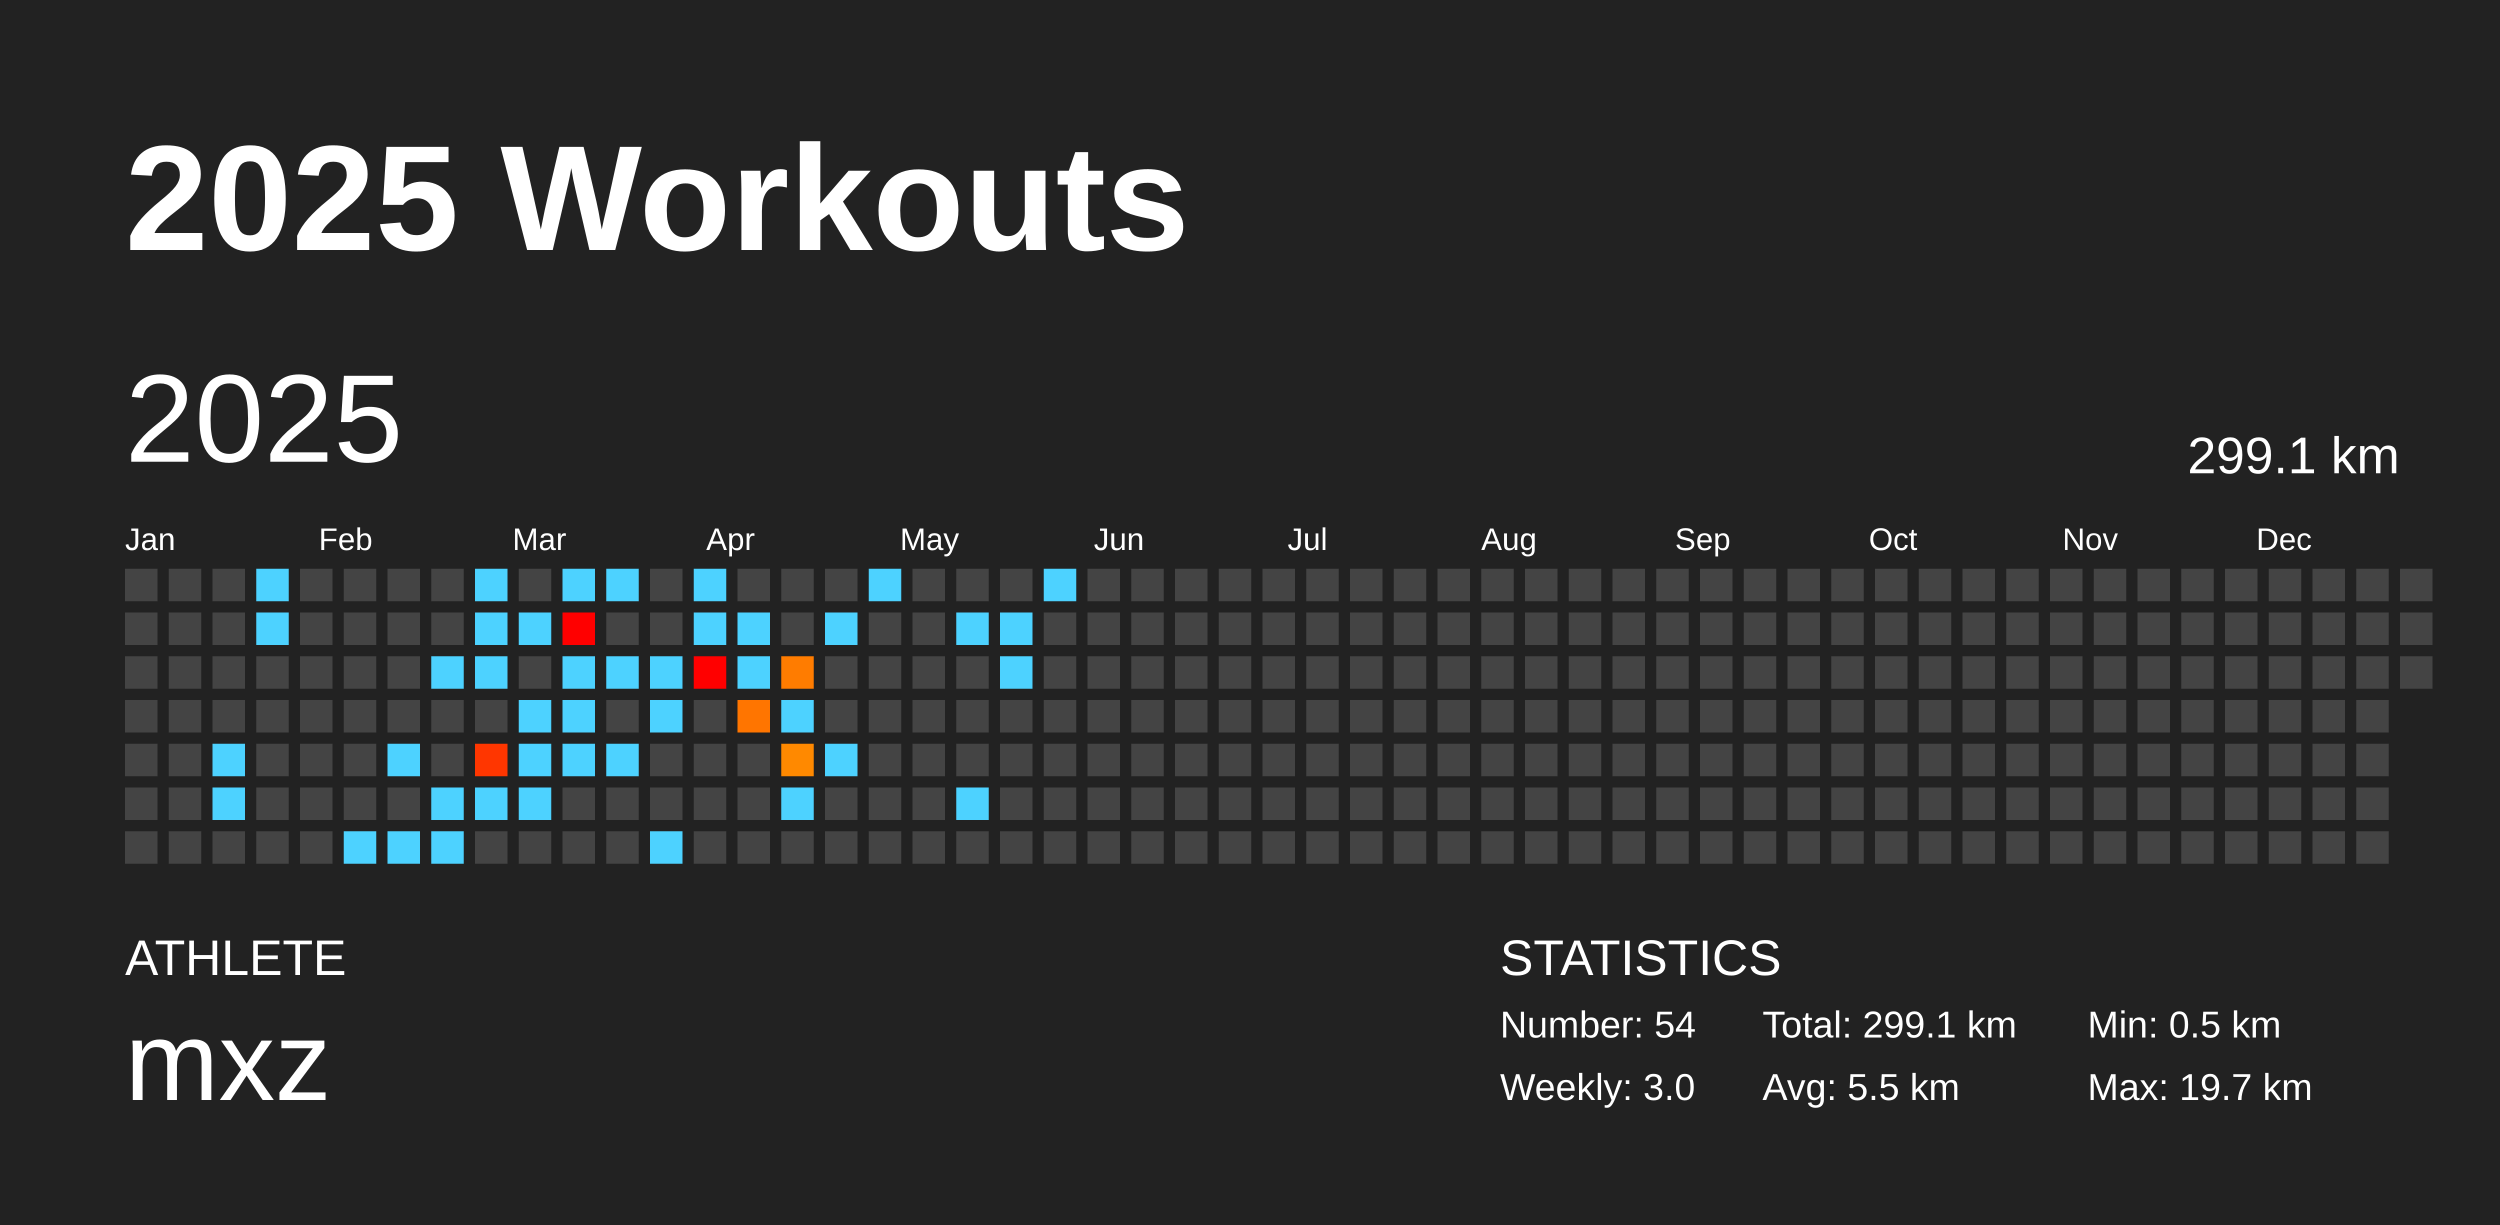
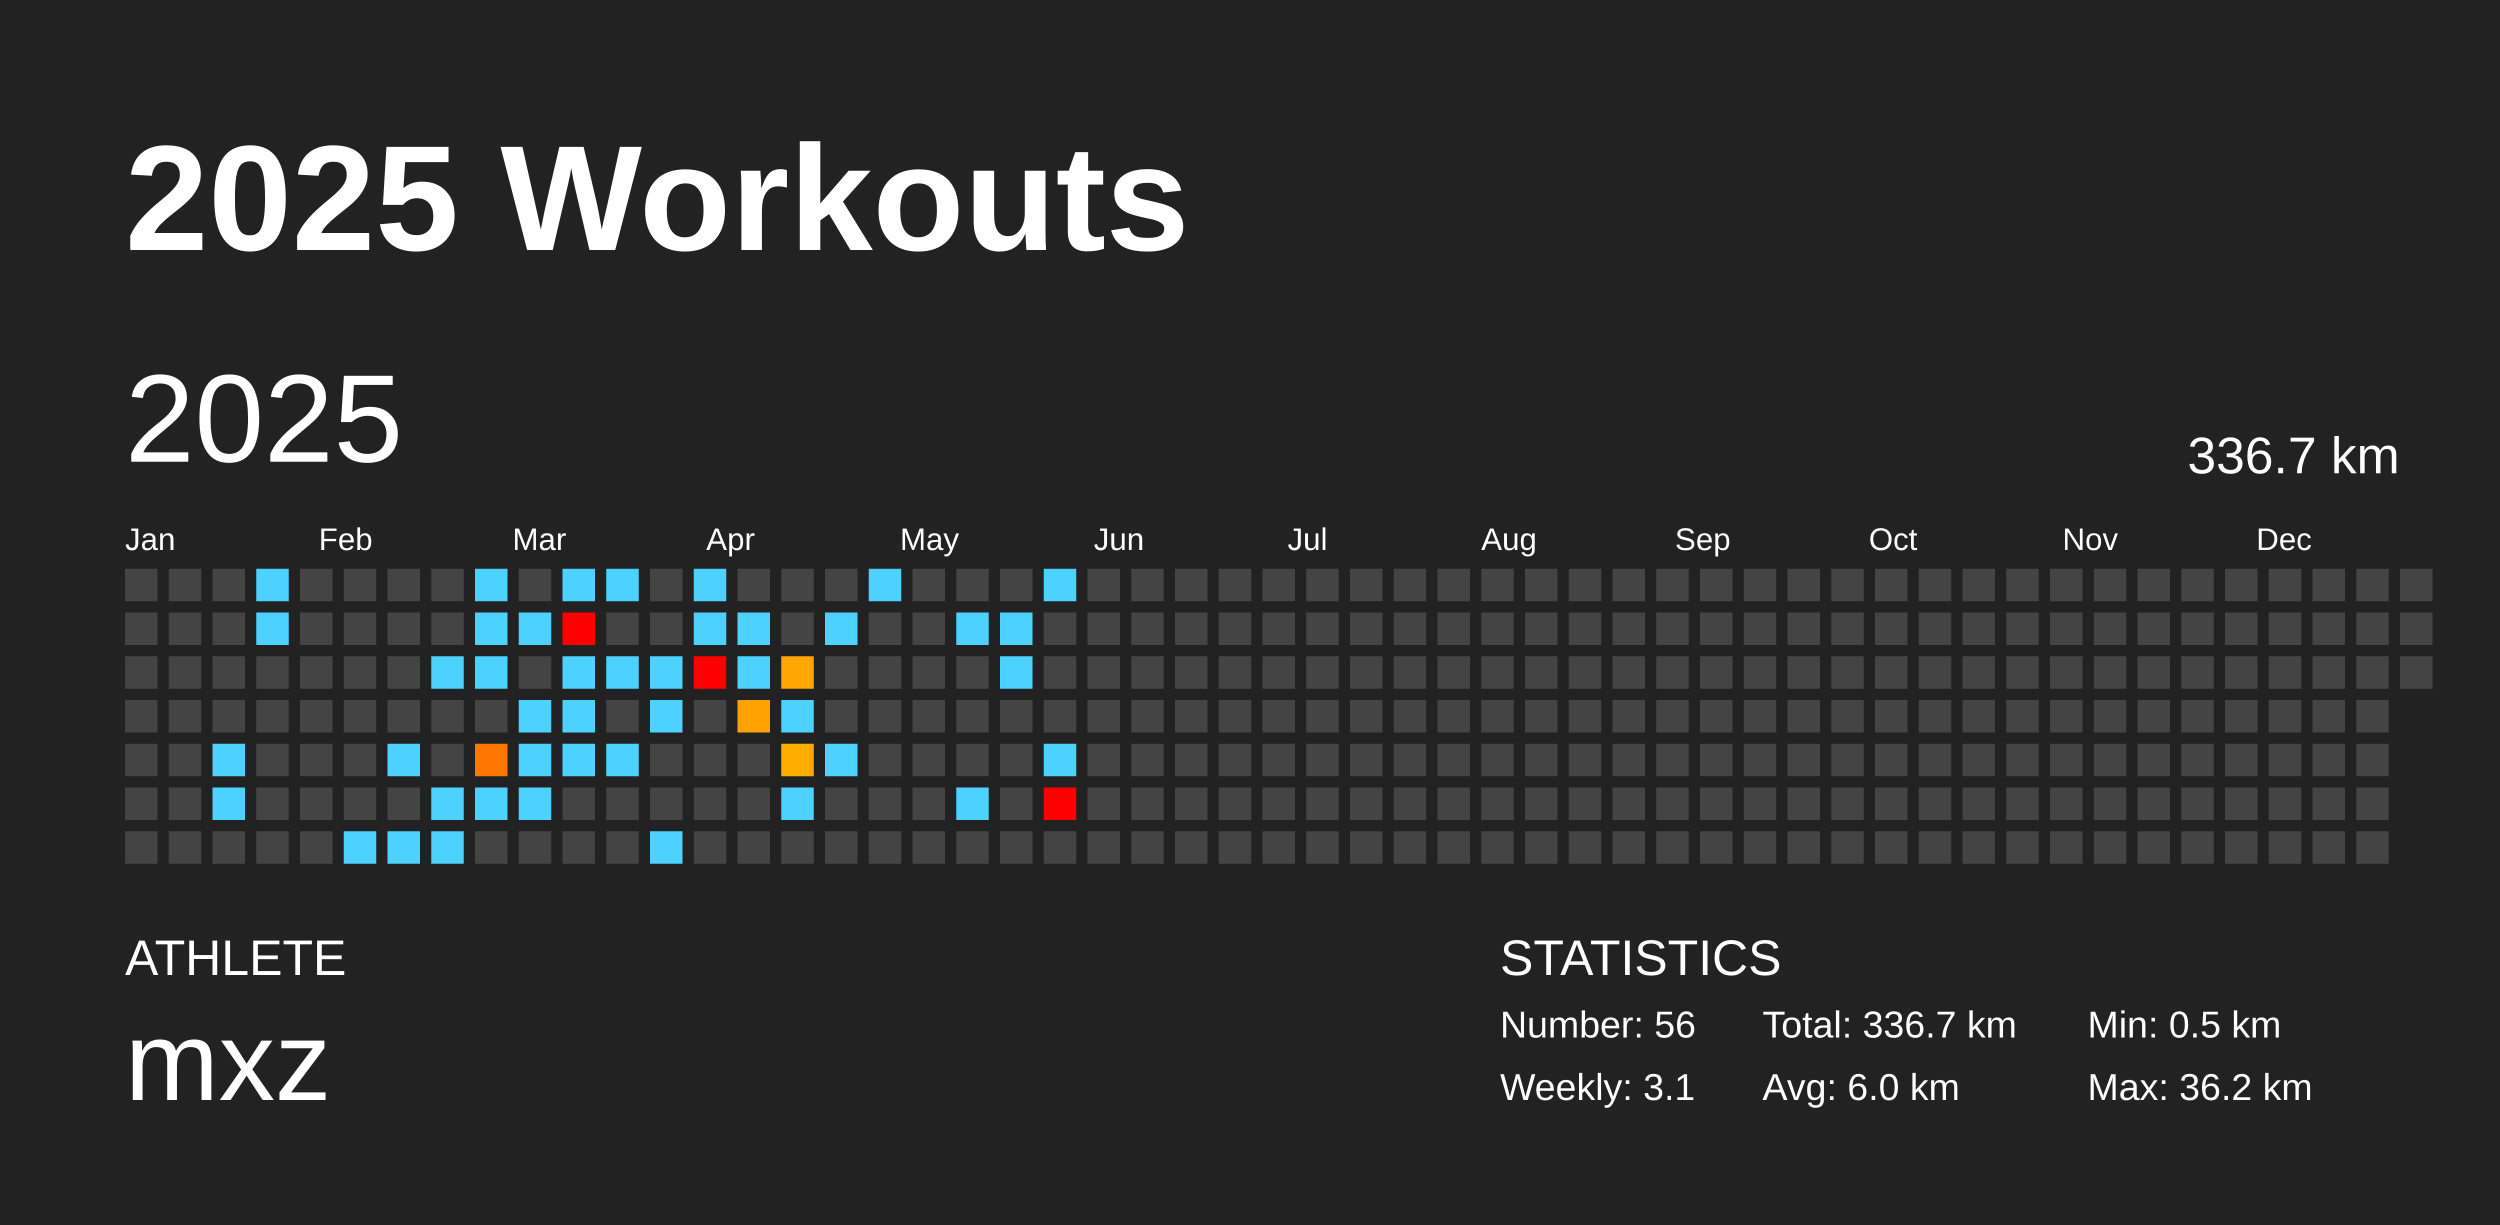
<svg xmlns="http://www.w3.org/2000/svg" baseProfile="full" height="98mm" version="1.1" viewBox="0,0,200,98" width="200mm">
  <defs />
  <rect fill="#222222" height="98" width="200" x="0" y="0" />
  <text fill="#FFFFFF" style="font-size:12px; font-family:Arial; font-weight:bold;" x="10" y="20">2025 Workouts</text>
  <text fill="#FFFFFF" style="font-size:4px; font-family:Arial" x="10" y="78">ATHLETE</text>
  <text fill="#FFFFFF" style="font-size:9px; font-family:Arial" x="10" y="88">mxz</text>
  <text fill="#FFFFFF" style="font-size:4px; font-family:Arial" x="120" y="78">STATISTICS</text>
-   <text fill="#FFFFFF" style="font-size:3px; font-family:Arial" x="120" y="83">Number: 54</text>
-   <text fill="#FFFFFF" style="font-size:3px; font-family:Arial" x="120" y="88">Weekly: 3.0</text>
-   <text fill="#FFFFFF" style="font-size:3px; font-family:Arial" x="141" y="83">Total: 299.1 km</text>
-   <text fill="#FFFFFF" style="font-size:3px; font-family:Arial" x="141" y="88">Avg: 5.5 km</text>
+   <text fill="#FFFFFF" style="font-size:3px; font-family:Arial" x="120" y="83">Number: 56</text>
+   <text fill="#FFFFFF" style="font-size:3px; font-family:Arial" x="120" y="88">Weekly: 3.1</text>
+   <text fill="#FFFFFF" style="font-size:3px; font-family:Arial" x="141" y="83">Total: 336.7 km</text>
+   <text fill="#FFFFFF" style="font-size:3px; font-family:Arial" x="141" y="88">Avg: 6.0 km</text>
  <text fill="#FFFFFF" style="font-size:3px; font-family:Arial" x="167" y="83">Min: 0.5 km</text>
-   <text fill="#FFFFFF" style="font-size:3px; font-family:Arial" x="167" y="88">Max: 19.7 km</text>
+   <text fill="#FFFFFF" style="font-size:3px; font-family:Arial" x="167" y="88">Max: 36.2 km</text>
  <text dominant-baseline="hanging" fill="#FFFFFF" style="font-size:10.0px; font-family:Arial;" x="10" y="30">2025</text>
-   <text dominant-baseline="hanging" fill="#FFFFFF" style="font-size:4.125px; font-family:Arial;" x="175" y="35">299.1 km</text>
+   <text dominant-baseline="hanging" fill="#FFFFFF" style="font-size:4.125px; font-family:Arial;" x="175" y="35">336.7 km</text>
  <text fill="#FFFFFF" style="font-size:2.5px; font-family:Arial" x="10.0" y="44">Jan</text>
  <text fill="#FFFFFF" style="font-size:2.5px; font-family:Arial" x="25.5" y="44">Feb</text>
  <text fill="#FFFFFF" style="font-size:2.5px; font-family:Arial" x="41.0" y="44">Mar</text>
  <text fill="#FFFFFF" style="font-size:2.5px; font-family:Arial" x="56.5" y="44">Apr</text>
  <text fill="#FFFFFF" style="font-size:2.5px; font-family:Arial" x="72.0" y="44">May</text>
  <text fill="#FFFFFF" style="font-size:2.5px; font-family:Arial" x="87.5" y="44">Jun</text>
  <text fill="#FFFFFF" style="font-size:2.5px; font-family:Arial" x="103.0" y="44">Jul</text>
  <text fill="#FFFFFF" style="font-size:2.5px; font-family:Arial" x="118.5" y="44">Aug</text>
  <text fill="#FFFFFF" style="font-size:2.5px; font-family:Arial" x="134.0" y="44">Sep</text>
  <text fill="#FFFFFF" style="font-size:2.5px; font-family:Arial" x="149.5" y="44">Oct</text>
  <text fill="#FFFFFF" style="font-size:2.5px; font-family:Arial" x="165.0" y="44">Nov</text>
  <text fill="#FFFFFF" style="font-size:2.5px; font-family:Arial" x="180.5" y="44">Dec</text>
  <rect fill="#444444" height="2.6" width="2.6" x="10.0" y="45.5" />
  <rect fill="#444444" height="2.6" width="2.6" x="10.0" y="49.0" />
  <rect fill="#444444" height="2.6" width="2.6" x="10.0" y="52.5" />
  <rect fill="#444444" height="2.6" width="2.6" x="10.0" y="56.0" />
  <rect fill="#444444" height="2.6" width="2.6" x="10.0" y="59.5" />
  <rect fill="#444444" height="2.6" width="2.6" x="10.0" y="63.0" />
  <rect fill="#444444" height="2.6" width="2.6" x="10.0" y="66.5" />
  <rect fill="#444444" height="2.6" width="2.6" x="13.5" y="45.5" />
  <rect fill="#444444" height="2.6" width="2.6" x="13.5" y="49.0" />
  <rect fill="#444444" height="2.6" width="2.6" x="13.5" y="52.5" />
  <rect fill="#444444" height="2.6" width="2.6" x="13.5" y="56.0" />
  <rect fill="#444444" height="2.6" width="2.6" x="13.5" y="59.5" />
  <rect fill="#444444" height="2.6" width="2.6" x="13.5" y="63.0" />
  <rect fill="#444444" height="2.6" width="2.6" x="13.5" y="66.5" />
  <rect fill="#444444" height="2.6" width="2.6" x="17.0" y="45.5" />
  <rect fill="#444444" height="2.6" width="2.6" x="17.0" y="49.0" />
  <rect fill="#444444" height="2.6" width="2.6" x="17.0" y="52.5" />
  <rect fill="#444444" height="2.6" width="2.6" x="17.0" y="56.0" />
  <rect fill="#4dd2ff" height="2.6" width="2.6" x="17.0" y="59.5" />
  <rect fill="#4dd2ff" height="2.6" width="2.6" x="17.0" y="63.0" />
  <rect fill="#444444" height="2.6" width="2.6" x="17.0" y="66.5" />
  <rect fill="#4dd2ff" height="2.6" width="2.6" x="20.5" y="45.5" />
  <rect fill="#4dd2ff" height="2.6" width="2.6" x="20.5" y="49.0" />
  <rect fill="#444444" height="2.6" width="2.6" x="20.5" y="52.5" />
  <rect fill="#444444" height="2.6" width="2.6" x="20.5" y="56.0" />
  <rect fill="#444444" height="2.6" width="2.6" x="20.5" y="59.5" />
  <rect fill="#444444" height="2.6" width="2.6" x="20.5" y="63.0" />
  <rect fill="#444444" height="2.6" width="2.6" x="20.5" y="66.5" />
  <rect fill="#444444" height="2.6" width="2.6" x="24.0" y="45.5" />
  <rect fill="#444444" height="2.6" width="2.6" x="24.0" y="49.0" />
  <rect fill="#444444" height="2.6" width="2.6" x="24.0" y="52.5" />
  <rect fill="#444444" height="2.6" width="2.6" x="24.0" y="56.0" />
  <rect fill="#444444" height="2.6" width="2.6" x="24.0" y="59.5" />
  <rect fill="#444444" height="2.6" width="2.6" x="24.0" y="63.0" />
  <rect fill="#444444" height="2.6" width="2.6" x="24.0" y="66.5" />
  <rect fill="#444444" height="2.6" width="2.6" x="27.5" y="45.5" />
  <rect fill="#444444" height="2.6" width="2.6" x="27.5" y="49.0" />
  <rect fill="#444444" height="2.6" width="2.6" x="27.5" y="52.5" />
  <rect fill="#444444" height="2.6" width="2.6" x="27.5" y="56.0" />
  <rect fill="#444444" height="2.6" width="2.6" x="27.5" y="59.5" />
  <rect fill="#444444" height="2.6" width="2.6" x="27.5" y="63.0" />
  <rect fill="#4dd2ff" height="2.6" width="2.6" x="27.5" y="66.5" />
  <rect fill="#444444" height="2.6" width="2.6" x="31.0" y="45.5" />
  <rect fill="#444444" height="2.6" width="2.6" x="31.0" y="49.0" />
  <rect fill="#444444" height="2.6" width="2.6" x="31.0" y="52.5" />
  <rect fill="#444444" height="2.6" width="2.6" x="31.0" y="56.0" />
  <rect fill="#4dd2ff" height="2.6" width="2.6" x="31.0" y="59.5" />
  <rect fill="#444444" height="2.6" width="2.6" x="31.0" y="63.0" />
  <rect fill="#4dd2ff" height="2.6" width="2.6" x="31.0" y="66.5" />
  <rect fill="#444444" height="2.6" width="2.6" x="34.5" y="45.5" />
  <rect fill="#444444" height="2.6" width="2.6" x="34.5" y="49.0" />
  <rect fill="#4dd2ff" height="2.6" width="2.6" x="34.5" y="52.5" />
  <rect fill="#444444" height="2.6" width="2.6" x="34.5" y="56.0" />
  <rect fill="#444444" height="2.6" width="2.6" x="34.5" y="59.5" />
  <rect fill="#4dd2ff" height="2.6" width="2.6" x="34.5" y="63.0" />
  <rect fill="#4dd2ff" height="2.6" width="2.6" x="34.5" y="66.5" />
  <rect fill="#4dd2ff" height="2.6" width="2.6" x="38.0" y="45.5" />
  <rect fill="#4dd2ff" height="2.6" width="2.6" x="38.0" y="49.0" />
  <rect fill="#4dd2ff" height="2.6" width="2.6" x="38.0" y="52.5" />
  <rect fill="#444444" height="2.6" width="2.6" x="38.0" y="56.0" />
-   <rect fill="#ff3600" height="2.6" width="2.6" x="38.0" y="59.5" />
+   <rect fill="#ff7600" height="2.6" width="2.6" x="38.0" y="59.5" />
  <rect fill="#4dd2ff" height="2.6" width="2.6" x="38.0" y="63.0" />
  <rect fill="#444444" height="2.6" width="2.6" x="38.0" y="66.5" />
  <rect fill="#444444" height="2.6" width="2.6" x="41.5" y="45.5" />
  <rect fill="#4dd2ff" height="2.6" width="2.6" x="41.5" y="49.0" />
  <rect fill="#444444" height="2.6" width="2.6" x="41.5" y="52.5" />
  <rect fill="#4dd2ff" height="2.6" width="2.6" x="41.5" y="56.0" />
  <rect fill="#4dd2ff" height="2.6" width="2.6" x="41.5" y="59.5" />
  <rect fill="#4dd2ff" height="2.6" width="2.6" x="41.5" y="63.0" />
  <rect fill="#444444" height="2.6" width="2.6" x="41.5" y="66.5" />
  <rect fill="#4dd2ff" height="2.6" width="2.6" x="45.0" y="45.5" />
  <rect fill="red" height="2.6" width="2.6" x="45.0" y="49.0" />
  <rect fill="#4dd2ff" height="2.6" width="2.6" x="45.0" y="52.5" />
  <rect fill="#4dd2ff" height="2.6" width="2.6" x="45.0" y="56.0" />
  <rect fill="#4dd2ff" height="2.6" width="2.6" x="45.0" y="59.5" />
  <rect fill="#444444" height="2.6" width="2.6" x="45.0" y="63.0" />
  <rect fill="#444444" height="2.6" width="2.6" x="45.0" y="66.5" />
  <rect fill="#4dd2ff" height="2.6" width="2.6" x="48.5" y="45.5" />
  <rect fill="#444444" height="2.6" width="2.6" x="48.5" y="49.0" />
  <rect fill="#4dd2ff" height="2.6" width="2.6" x="48.5" y="52.5" />
  <rect fill="#444444" height="2.6" width="2.6" x="48.5" y="56.0" />
  <rect fill="#4dd2ff" height="2.6" width="2.6" x="48.5" y="59.5" />
  <rect fill="#444444" height="2.6" width="2.6" x="48.5" y="63.0" />
  <rect fill="#444444" height="2.6" width="2.6" x="48.5" y="66.5" />
  <rect fill="#444444" height="2.6" width="2.6" x="52.0" y="45.5" />
  <rect fill="#444444" height="2.6" width="2.6" x="52.0" y="49.0" />
  <rect fill="#4dd2ff" height="2.6" width="2.6" x="52.0" y="52.5" />
  <rect fill="#4dd2ff" height="2.6" width="2.6" x="52.0" y="56.0" />
  <rect fill="#444444" height="2.6" width="2.6" x="52.0" y="59.5" />
  <rect fill="#444444" height="2.6" width="2.6" x="52.0" y="63.0" />
  <rect fill="#4dd2ff" height="2.6" width="2.6" x="52.0" y="66.5" />
  <rect fill="#4dd2ff" height="2.6" width="2.6" x="55.5" y="45.5" />
  <rect fill="#4dd2ff" height="2.6" width="2.6" x="55.5" y="49.0" />
  <rect fill="red" height="2.6" width="2.6" x="55.5" y="52.5" />
  <rect fill="#444444" height="2.6" width="2.6" x="55.5" y="56.0" />
  <rect fill="#444444" height="2.6" width="2.6" x="55.5" y="59.5" />
  <rect fill="#444444" height="2.6" width="2.6" x="55.5" y="63.0" />
  <rect fill="#444444" height="2.6" width="2.6" x="55.5" y="66.5" />
  <rect fill="#444444" height="2.6" width="2.6" x="59.0" y="45.5" />
  <rect fill="#4dd2ff" height="2.6" width="2.6" x="59.0" y="49.0" />
  <rect fill="#4dd2ff" height="2.6" width="2.6" x="59.0" y="52.5" />
-   <rect fill="#ff7500" height="2.6" width="2.6" x="59.0" y="56.0" />
+   <rect fill="#ffa100" height="2.6" width="2.6" x="59.0" y="56.0" />
  <rect fill="#444444" height="2.6" width="2.6" x="59.0" y="59.5" />
  <rect fill="#444444" height="2.6" width="2.6" x="59.0" y="63.0" />
  <rect fill="#444444" height="2.6" width="2.6" x="59.0" y="66.5" />
  <rect fill="#444444" height="2.6" width="2.6" x="62.5" y="45.5" />
  <rect fill="#444444" height="2.6" width="2.6" x="62.5" y="49.0" />
-   <rect fill="#ff7c00" height="2.6" width="2.6" x="62.5" y="52.5" />
+   <rect fill="#ffa600" height="2.6" width="2.6" x="62.5" y="52.5" />
  <rect fill="#4dd2ff" height="2.6" width="2.6" x="62.5" y="56.0" />
-   <rect fill="#ff8900" height="2.6" width="2.6" x="62.5" y="59.5" />
+   <rect fill="#ffae00" height="2.6" width="2.6" x="62.5" y="59.5" />
  <rect fill="#4dd2ff" height="2.6" width="2.6" x="62.5" y="63.0" />
  <rect fill="#444444" height="2.6" width="2.6" x="62.5" y="66.5" />
  <rect fill="#444444" height="2.6" width="2.6" x="66.0" y="45.5" />
  <rect fill="#4dd2ff" height="2.6" width="2.6" x="66.0" y="49.0" />
  <rect fill="#444444" height="2.6" width="2.6" x="66.0" y="52.5" />
  <rect fill="#444444" height="2.6" width="2.6" x="66.0" y="56.0" />
  <rect fill="#4dd2ff" height="2.6" width="2.6" x="66.0" y="59.5" />
  <rect fill="#444444" height="2.6" width="2.6" x="66.0" y="63.0" />
  <rect fill="#444444" height="2.6" width="2.6" x="66.0" y="66.5" />
  <rect fill="#4dd2ff" height="2.6" width="2.6" x="69.5" y="45.5" />
  <rect fill="#444444" height="2.6" width="2.6" x="69.5" y="49.0" />
  <rect fill="#444444" height="2.6" width="2.6" x="69.5" y="52.5" />
  <rect fill="#444444" height="2.6" width="2.6" x="69.5" y="56.0" />
  <rect fill="#444444" height="2.6" width="2.6" x="69.5" y="59.5" />
  <rect fill="#444444" height="2.6" width="2.6" x="69.5" y="63.0" />
  <rect fill="#444444" height="2.6" width="2.6" x="69.5" y="66.5" />
  <rect fill="#444444" height="2.6" width="2.6" x="73.0" y="45.5" />
  <rect fill="#444444" height="2.6" width="2.6" x="73.0" y="49.0" />
  <rect fill="#444444" height="2.6" width="2.6" x="73.0" y="52.5" />
  <rect fill="#444444" height="2.6" width="2.6" x="73.0" y="56.0" />
  <rect fill="#444444" height="2.6" width="2.6" x="73.0" y="59.5" />
  <rect fill="#444444" height="2.6" width="2.6" x="73.0" y="63.0" />
  <rect fill="#444444" height="2.6" width="2.6" x="73.0" y="66.5" />
  <rect fill="#444444" height="2.6" width="2.6" x="76.5" y="45.5" />
  <rect fill="#4dd2ff" height="2.6" width="2.6" x="76.5" y="49.0" />
  <rect fill="#444444" height="2.6" width="2.6" x="76.5" y="52.5" />
  <rect fill="#444444" height="2.6" width="2.6" x="76.5" y="56.0" />
  <rect fill="#444444" height="2.6" width="2.6" x="76.5" y="59.5" />
  <rect fill="#4dd2ff" height="2.6" width="2.6" x="76.5" y="63.0" />
  <rect fill="#444444" height="2.6" width="2.6" x="76.5" y="66.5" />
  <rect fill="#444444" height="2.6" width="2.6" x="80.0" y="45.5" />
  <rect fill="#4dd2ff" height="2.6" width="2.6" x="80.0" y="49.0" />
  <rect fill="#4dd2ff" height="2.6" width="2.6" x="80.0" y="52.5" />
  <rect fill="#444444" height="2.6" width="2.6" x="80.0" y="56.0" />
  <rect fill="#444444" height="2.6" width="2.6" x="80.0" y="59.5" />
  <rect fill="#444444" height="2.6" width="2.6" x="80.0" y="63.0" />
  <rect fill="#444444" height="2.6" width="2.6" x="80.0" y="66.5" />
  <rect fill="#4dd2ff" height="2.6" width="2.6" x="83.5" y="45.5" />
  <rect fill="#444444" height="2.6" width="2.6" x="83.5" y="49.0" />
  <rect fill="#444444" height="2.6" width="2.6" x="83.5" y="52.5" />
  <rect fill="#444444" height="2.6" width="2.6" x="83.5" y="56.0" />
-   <rect fill="#444444" height="2.6" width="2.6" x="83.5" y="59.5" />
-   <rect fill="#444444" height="2.6" width="2.6" x="83.5" y="63.0" />
+   <rect fill="#4dd2ff" height="2.6" width="2.6" x="83.5" y="59.5" />
+   <rect fill="red" height="2.6" width="2.6" x="83.5" y="63.0" />
  <rect fill="#444444" height="2.6" width="2.6" x="83.5" y="66.5" />
  <rect fill="#444444" height="2.6" width="2.6" x="87.0" y="45.5" />
  <rect fill="#444444" height="2.6" width="2.6" x="87.0" y="49.0" />
  <rect fill="#444444" height="2.6" width="2.6" x="87.0" y="52.5" />
  <rect fill="#444444" height="2.6" width="2.6" x="87.0" y="56.0" />
  <rect fill="#444444" height="2.6" width="2.6" x="87.0" y="59.5" />
  <rect fill="#444444" height="2.6" width="2.6" x="87.0" y="63.0" />
  <rect fill="#444444" height="2.6" width="2.6" x="87.0" y="66.5" />
  <rect fill="#444444" height="2.6" width="2.6" x="90.5" y="45.5" />
  <rect fill="#444444" height="2.6" width="2.6" x="90.5" y="49.0" />
  <rect fill="#444444" height="2.6" width="2.6" x="90.5" y="52.5" />
  <rect fill="#444444" height="2.6" width="2.6" x="90.5" y="56.0" />
  <rect fill="#444444" height="2.6" width="2.6" x="90.5" y="59.5" />
  <rect fill="#444444" height="2.6" width="2.6" x="90.5" y="63.0" />
  <rect fill="#444444" height="2.6" width="2.6" x="90.5" y="66.5" />
  <rect fill="#444444" height="2.6" width="2.6" x="94.0" y="45.5" />
  <rect fill="#444444" height="2.6" width="2.6" x="94.0" y="49.0" />
  <rect fill="#444444" height="2.6" width="2.6" x="94.0" y="52.5" />
  <rect fill="#444444" height="2.6" width="2.6" x="94.0" y="56.0" />
  <rect fill="#444444" height="2.6" width="2.6" x="94.0" y="59.5" />
  <rect fill="#444444" height="2.6" width="2.6" x="94.0" y="63.0" />
  <rect fill="#444444" height="2.6" width="2.6" x="94.0" y="66.5" />
  <rect fill="#444444" height="2.6" width="2.6" x="97.5" y="45.5" />
  <rect fill="#444444" height="2.6" width="2.6" x="97.5" y="49.0" />
  <rect fill="#444444" height="2.6" width="2.6" x="97.5" y="52.5" />
  <rect fill="#444444" height="2.6" width="2.6" x="97.5" y="56.0" />
  <rect fill="#444444" height="2.6" width="2.6" x="97.5" y="59.5" />
  <rect fill="#444444" height="2.6" width="2.6" x="97.5" y="63.0" />
  <rect fill="#444444" height="2.6" width="2.6" x="97.5" y="66.5" />
  <rect fill="#444444" height="2.6" width="2.6" x="101.0" y="45.5" />
  <rect fill="#444444" height="2.6" width="2.6" x="101.0" y="49.0" />
  <rect fill="#444444" height="2.6" width="2.6" x="101.0" y="52.5" />
  <rect fill="#444444" height="2.6" width="2.6" x="101.0" y="56.0" />
  <rect fill="#444444" height="2.6" width="2.6" x="101.0" y="59.5" />
  <rect fill="#444444" height="2.6" width="2.6" x="101.0" y="63.0" />
  <rect fill="#444444" height="2.6" width="2.6" x="101.0" y="66.5" />
  <rect fill="#444444" height="2.6" width="2.6" x="104.5" y="45.5" />
  <rect fill="#444444" height="2.6" width="2.6" x="104.5" y="49.0" />
  <rect fill="#444444" height="2.6" width="2.6" x="104.5" y="52.5" />
  <rect fill="#444444" height="2.6" width="2.6" x="104.5" y="56.0" />
  <rect fill="#444444" height="2.6" width="2.6" x="104.5" y="59.5" />
  <rect fill="#444444" height="2.6" width="2.6" x="104.5" y="63.0" />
  <rect fill="#444444" height="2.6" width="2.6" x="104.5" y="66.5" />
  <rect fill="#444444" height="2.6" width="2.6" x="108.0" y="45.5" />
  <rect fill="#444444" height="2.6" width="2.6" x="108.0" y="49.0" />
  <rect fill="#444444" height="2.6" width="2.6" x="108.0" y="52.5" />
  <rect fill="#444444" height="2.6" width="2.6" x="108.0" y="56.0" />
  <rect fill="#444444" height="2.6" width="2.6" x="108.0" y="59.5" />
  <rect fill="#444444" height="2.6" width="2.6" x="108.0" y="63.0" />
  <rect fill="#444444" height="2.6" width="2.6" x="108.0" y="66.5" />
  <rect fill="#444444" height="2.6" width="2.6" x="111.5" y="45.5" />
  <rect fill="#444444" height="2.6" width="2.6" x="111.5" y="49.0" />
  <rect fill="#444444" height="2.6" width="2.6" x="111.5" y="52.5" />
  <rect fill="#444444" height="2.6" width="2.6" x="111.5" y="56.0" />
  <rect fill="#444444" height="2.6" width="2.6" x="111.5" y="59.5" />
  <rect fill="#444444" height="2.6" width="2.6" x="111.5" y="63.0" />
  <rect fill="#444444" height="2.6" width="2.6" x="111.5" y="66.5" />
  <rect fill="#444444" height="2.6" width="2.6" x="115.0" y="45.5" />
  <rect fill="#444444" height="2.6" width="2.6" x="115.0" y="49.0" />
  <rect fill="#444444" height="2.6" width="2.6" x="115.0" y="52.5" />
  <rect fill="#444444" height="2.6" width="2.6" x="115.0" y="56.0" />
  <rect fill="#444444" height="2.6" width="2.6" x="115.0" y="59.5" />
  <rect fill="#444444" height="2.6" width="2.6" x="115.0" y="63.0" />
  <rect fill="#444444" height="2.6" width="2.6" x="115.0" y="66.5" />
  <rect fill="#444444" height="2.6" width="2.6" x="118.5" y="45.5" />
  <rect fill="#444444" height="2.6" width="2.6" x="118.5" y="49.0" />
  <rect fill="#444444" height="2.6" width="2.6" x="118.5" y="52.5" />
  <rect fill="#444444" height="2.6" width="2.6" x="118.5" y="56.0" />
  <rect fill="#444444" height="2.6" width="2.6" x="118.5" y="59.5" />
  <rect fill="#444444" height="2.6" width="2.6" x="118.5" y="63.0" />
  <rect fill="#444444" height="2.6" width="2.6" x="118.5" y="66.5" />
  <rect fill="#444444" height="2.6" width="2.6" x="122.0" y="45.5" />
  <rect fill="#444444" height="2.6" width="2.6" x="122.0" y="49.0" />
  <rect fill="#444444" height="2.6" width="2.6" x="122.0" y="52.5" />
  <rect fill="#444444" height="2.6" width="2.6" x="122.0" y="56.0" />
  <rect fill="#444444" height="2.6" width="2.6" x="122.0" y="59.5" />
  <rect fill="#444444" height="2.6" width="2.6" x="122.0" y="63.0" />
  <rect fill="#444444" height="2.6" width="2.6" x="122.0" y="66.5" />
  <rect fill="#444444" height="2.6" width="2.6" x="125.5" y="45.5" />
  <rect fill="#444444" height="2.6" width="2.6" x="125.5" y="49.0" />
  <rect fill="#444444" height="2.6" width="2.6" x="125.5" y="52.5" />
  <rect fill="#444444" height="2.6" width="2.6" x="125.5" y="56.0" />
  <rect fill="#444444" height="2.6" width="2.6" x="125.5" y="59.5" />
  <rect fill="#444444" height="2.6" width="2.6" x="125.5" y="63.0" />
  <rect fill="#444444" height="2.6" width="2.6" x="125.5" y="66.5" />
  <rect fill="#444444" height="2.6" width="2.6" x="129.0" y="45.5" />
  <rect fill="#444444" height="2.6" width="2.6" x="129.0" y="49.0" />
  <rect fill="#444444" height="2.6" width="2.6" x="129.0" y="52.5" />
  <rect fill="#444444" height="2.6" width="2.6" x="129.0" y="56.0" />
  <rect fill="#444444" height="2.6" width="2.6" x="129.0" y="59.5" />
  <rect fill="#444444" height="2.6" width="2.6" x="129.0" y="63.0" />
  <rect fill="#444444" height="2.6" width="2.6" x="129.0" y="66.5" />
  <rect fill="#444444" height="2.6" width="2.6" x="132.5" y="45.5" />
  <rect fill="#444444" height="2.6" width="2.6" x="132.5" y="49.0" />
  <rect fill="#444444" height="2.6" width="2.6" x="132.5" y="52.5" />
  <rect fill="#444444" height="2.6" width="2.6" x="132.5" y="56.0" />
  <rect fill="#444444" height="2.6" width="2.6" x="132.5" y="59.5" />
  <rect fill="#444444" height="2.6" width="2.6" x="132.5" y="63.0" />
  <rect fill="#444444" height="2.6" width="2.6" x="132.5" y="66.5" />
  <rect fill="#444444" height="2.6" width="2.6" x="136.0" y="45.5" />
  <rect fill="#444444" height="2.6" width="2.6" x="136.0" y="49.0" />
  <rect fill="#444444" height="2.6" width="2.6" x="136.0" y="52.5" />
  <rect fill="#444444" height="2.6" width="2.6" x="136.0" y="56.0" />
  <rect fill="#444444" height="2.6" width="2.6" x="136.0" y="59.5" />
  <rect fill="#444444" height="2.6" width="2.6" x="136.0" y="63.0" />
  <rect fill="#444444" height="2.6" width="2.6" x="136.0" y="66.5" />
  <rect fill="#444444" height="2.6" width="2.6" x="139.5" y="45.5" />
  <rect fill="#444444" height="2.6" width="2.6" x="139.5" y="49.0" />
  <rect fill="#444444" height="2.6" width="2.6" x="139.5" y="52.5" />
  <rect fill="#444444" height="2.6" width="2.6" x="139.5" y="56.0" />
  <rect fill="#444444" height="2.6" width="2.6" x="139.5" y="59.5" />
  <rect fill="#444444" height="2.6" width="2.6" x="139.5" y="63.0" />
  <rect fill="#444444" height="2.6" width="2.6" x="139.5" y="66.5" />
  <rect fill="#444444" height="2.6" width="2.6" x="143.0" y="45.5" />
  <rect fill="#444444" height="2.6" width="2.6" x="143.0" y="49.0" />
  <rect fill="#444444" height="2.6" width="2.6" x="143.0" y="52.5" />
  <rect fill="#444444" height="2.6" width="2.6" x="143.0" y="56.0" />
  <rect fill="#444444" height="2.6" width="2.6" x="143.0" y="59.5" />
  <rect fill="#444444" height="2.6" width="2.6" x="143.0" y="63.0" />
  <rect fill="#444444" height="2.6" width="2.6" x="143.0" y="66.5" />
  <rect fill="#444444" height="2.6" width="2.6" x="146.5" y="45.5" />
  <rect fill="#444444" height="2.6" width="2.6" x="146.5" y="49.0" />
  <rect fill="#444444" height="2.6" width="2.6" x="146.5" y="52.5" />
  <rect fill="#444444" height="2.6" width="2.6" x="146.5" y="56.0" />
  <rect fill="#444444" height="2.6" width="2.6" x="146.5" y="59.5" />
  <rect fill="#444444" height="2.6" width="2.6" x="146.5" y="63.0" />
  <rect fill="#444444" height="2.6" width="2.6" x="146.5" y="66.5" />
  <rect fill="#444444" height="2.6" width="2.6" x="150.0" y="45.5" />
  <rect fill="#444444" height="2.6" width="2.6" x="150.0" y="49.0" />
  <rect fill="#444444" height="2.6" width="2.6" x="150.0" y="52.5" />
  <rect fill="#444444" height="2.6" width="2.6" x="150.0" y="56.0" />
  <rect fill="#444444" height="2.6" width="2.6" x="150.0" y="59.5" />
  <rect fill="#444444" height="2.6" width="2.6" x="150.0" y="63.0" />
  <rect fill="#444444" height="2.6" width="2.6" x="150.0" y="66.5" />
  <rect fill="#444444" height="2.6" width="2.6" x="153.5" y="45.5" />
  <rect fill="#444444" height="2.6" width="2.6" x="153.5" y="49.0" />
  <rect fill="#444444" height="2.6" width="2.6" x="153.5" y="52.5" />
  <rect fill="#444444" height="2.6" width="2.6" x="153.5" y="56.0" />
  <rect fill="#444444" height="2.6" width="2.6" x="153.5" y="59.5" />
  <rect fill="#444444" height="2.6" width="2.6" x="153.5" y="63.0" />
  <rect fill="#444444" height="2.6" width="2.6" x="153.5" y="66.5" />
  <rect fill="#444444" height="2.6" width="2.6" x="157.0" y="45.5" />
  <rect fill="#444444" height="2.6" width="2.6" x="157.0" y="49.0" />
  <rect fill="#444444" height="2.6" width="2.6" x="157.0" y="52.5" />
  <rect fill="#444444" height="2.6" width="2.6" x="157.0" y="56.0" />
  <rect fill="#444444" height="2.6" width="2.6" x="157.0" y="59.5" />
  <rect fill="#444444" height="2.6" width="2.6" x="157.0" y="63.0" />
  <rect fill="#444444" height="2.6" width="2.6" x="157.0" y="66.5" />
  <rect fill="#444444" height="2.6" width="2.6" x="160.5" y="45.5" />
  <rect fill="#444444" height="2.6" width="2.6" x="160.5" y="49.0" />
  <rect fill="#444444" height="2.6" width="2.6" x="160.5" y="52.5" />
  <rect fill="#444444" height="2.6" width="2.6" x="160.5" y="56.0" />
  <rect fill="#444444" height="2.6" width="2.6" x="160.5" y="59.5" />
  <rect fill="#444444" height="2.6" width="2.6" x="160.5" y="63.0" />
  <rect fill="#444444" height="2.6" width="2.6" x="160.5" y="66.5" />
  <rect fill="#444444" height="2.6" width="2.6" x="164.0" y="45.5" />
  <rect fill="#444444" height="2.6" width="2.6" x="164.0" y="49.0" />
  <rect fill="#444444" height="2.6" width="2.6" x="164.0" y="52.5" />
  <rect fill="#444444" height="2.6" width="2.6" x="164.0" y="56.0" />
  <rect fill="#444444" height="2.6" width="2.6" x="164.0" y="59.5" />
  <rect fill="#444444" height="2.6" width="2.6" x="164.0" y="63.0" />
  <rect fill="#444444" height="2.6" width="2.6" x="164.0" y="66.5" />
  <rect fill="#444444" height="2.6" width="2.6" x="167.5" y="45.5" />
  <rect fill="#444444" height="2.6" width="2.6" x="167.5" y="49.0" />
  <rect fill="#444444" height="2.6" width="2.6" x="167.5" y="52.5" />
  <rect fill="#444444" height="2.6" width="2.6" x="167.5" y="56.0" />
  <rect fill="#444444" height="2.6" width="2.6" x="167.5" y="59.5" />
  <rect fill="#444444" height="2.6" width="2.6" x="167.5" y="63.0" />
  <rect fill="#444444" height="2.6" width="2.6" x="167.5" y="66.5" />
  <rect fill="#444444" height="2.6" width="2.6" x="171.0" y="45.5" />
  <rect fill="#444444" height="2.6" width="2.6" x="171.0" y="49.0" />
  <rect fill="#444444" height="2.6" width="2.6" x="171.0" y="52.5" />
  <rect fill="#444444" height="2.6" width="2.6" x="171.0" y="56.0" />
  <rect fill="#444444" height="2.6" width="2.6" x="171.0" y="59.5" />
  <rect fill="#444444" height="2.6" width="2.6" x="171.0" y="63.0" />
  <rect fill="#444444" height="2.6" width="2.6" x="171.0" y="66.5" />
  <rect fill="#444444" height="2.6" width="2.6" x="174.5" y="45.5" />
  <rect fill="#444444" height="2.6" width="2.6" x="174.5" y="49.0" />
  <rect fill="#444444" height="2.6" width="2.6" x="174.5" y="52.5" />
  <rect fill="#444444" height="2.6" width="2.6" x="174.5" y="56.0" />
  <rect fill="#444444" height="2.6" width="2.6" x="174.5" y="59.5" />
  <rect fill="#444444" height="2.6" width="2.6" x="174.5" y="63.0" />
  <rect fill="#444444" height="2.6" width="2.6" x="174.5" y="66.5" />
  <rect fill="#444444" height="2.6" width="2.6" x="178.0" y="45.5" />
  <rect fill="#444444" height="2.6" width="2.6" x="178.0" y="49.0" />
  <rect fill="#444444" height="2.6" width="2.6" x="178.0" y="52.5" />
  <rect fill="#444444" height="2.6" width="2.6" x="178.0" y="56.0" />
  <rect fill="#444444" height="2.6" width="2.6" x="178.0" y="59.5" />
  <rect fill="#444444" height="2.6" width="2.6" x="178.0" y="63.0" />
  <rect fill="#444444" height="2.6" width="2.6" x="178.0" y="66.5" />
  <rect fill="#444444" height="2.6" width="2.6" x="181.5" y="45.5" />
  <rect fill="#444444" height="2.6" width="2.6" x="181.5" y="49.0" />
  <rect fill="#444444" height="2.6" width="2.6" x="181.5" y="52.5" />
  <rect fill="#444444" height="2.6" width="2.6" x="181.5" y="56.0" />
  <rect fill="#444444" height="2.6" width="2.6" x="181.5" y="59.5" />
  <rect fill="#444444" height="2.6" width="2.6" x="181.5" y="63.0" />
  <rect fill="#444444" height="2.6" width="2.6" x="181.5" y="66.5" />
  <rect fill="#444444" height="2.6" width="2.6" x="185.0" y="45.5" />
  <rect fill="#444444" height="2.6" width="2.6" x="185.0" y="49.0" />
  <rect fill="#444444" height="2.6" width="2.6" x="185.0" y="52.5" />
  <rect fill="#444444" height="2.6" width="2.6" x="185.0" y="56.0" />
  <rect fill="#444444" height="2.6" width="2.6" x="185.0" y="59.5" />
  <rect fill="#444444" height="2.6" width="2.6" x="185.0" y="63.0" />
  <rect fill="#444444" height="2.6" width="2.6" x="185.0" y="66.5" />
  <rect fill="#444444" height="2.6" width="2.6" x="188.5" y="45.5" />
  <rect fill="#444444" height="2.6" width="2.6" x="188.5" y="49.0" />
  <rect fill="#444444" height="2.6" width="2.6" x="188.5" y="52.5" />
  <rect fill="#444444" height="2.6" width="2.6" x="188.5" y="56.0" />
  <rect fill="#444444" height="2.6" width="2.6" x="188.5" y="59.5" />
  <rect fill="#444444" height="2.6" width="2.6" x="188.5" y="63.0" />
  <rect fill="#444444" height="2.6" width="2.6" x="188.5" y="66.5" />
  <rect fill="#444444" height="2.6" width="2.6" x="192.0" y="45.5" />
  <rect fill="#444444" height="2.6" width="2.6" x="192.0" y="49.0" />
  <rect fill="#444444" height="2.6" width="2.6" x="192.0" y="52.5" />
</svg>
